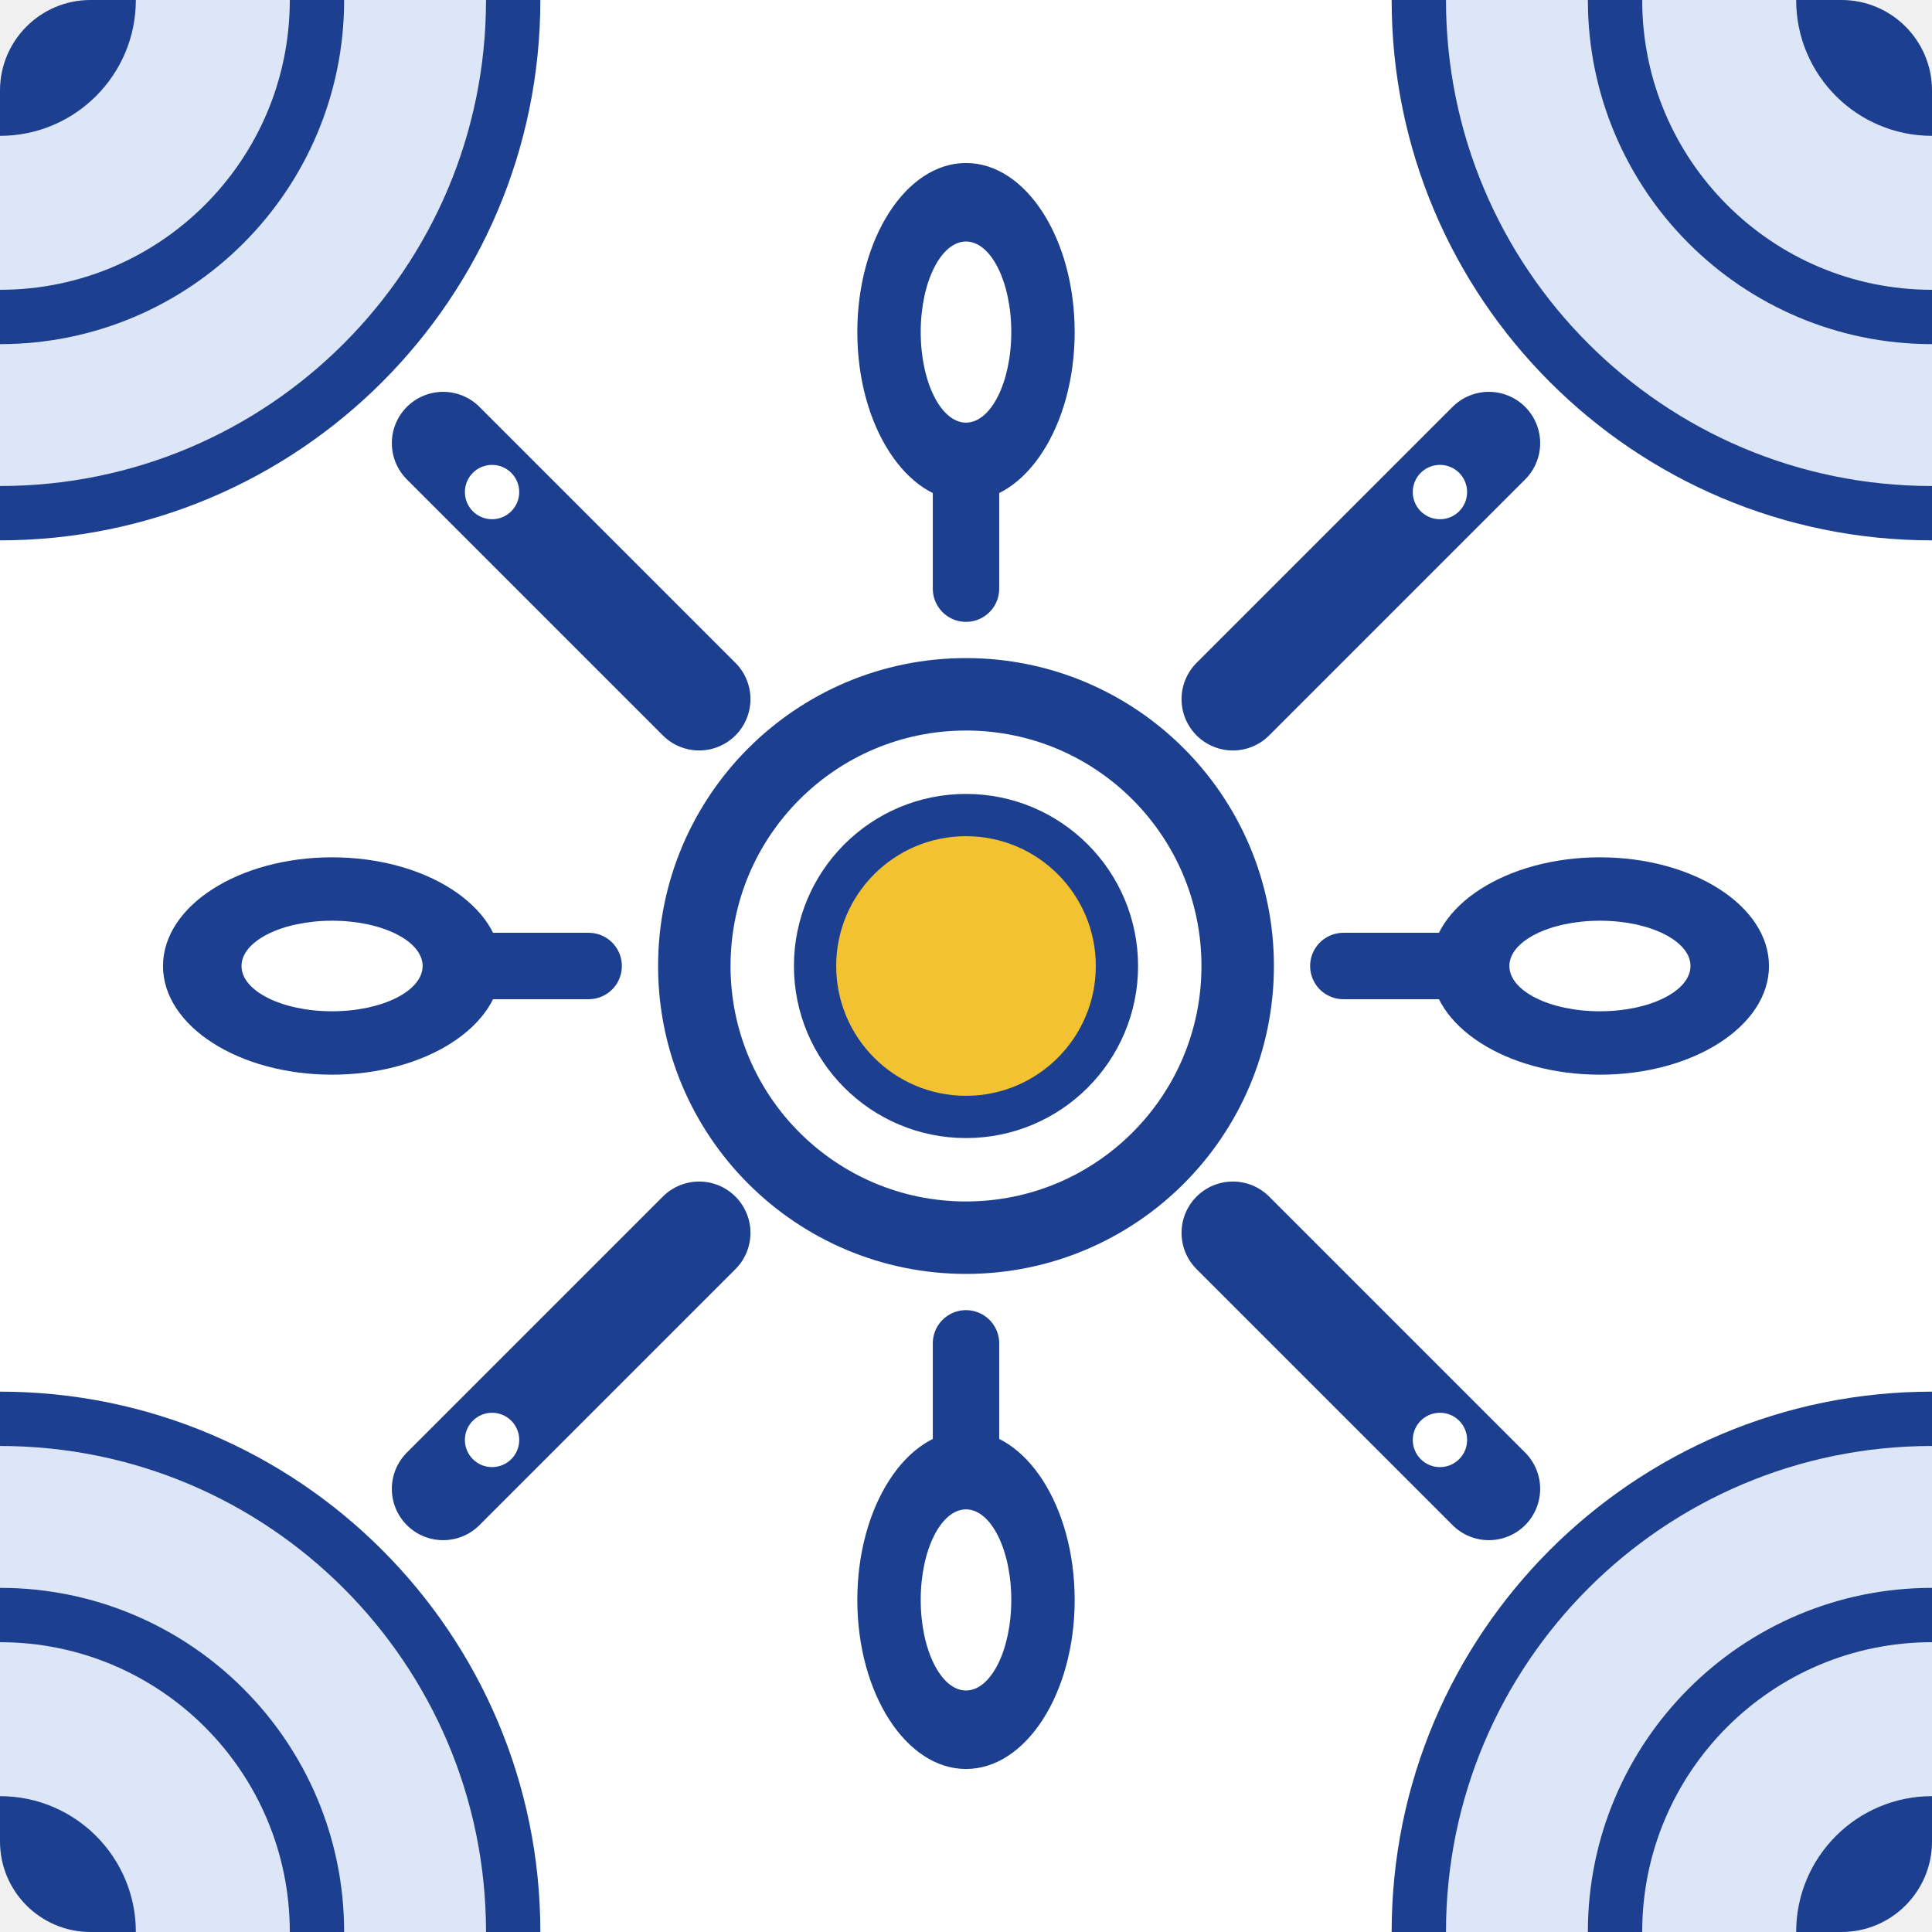
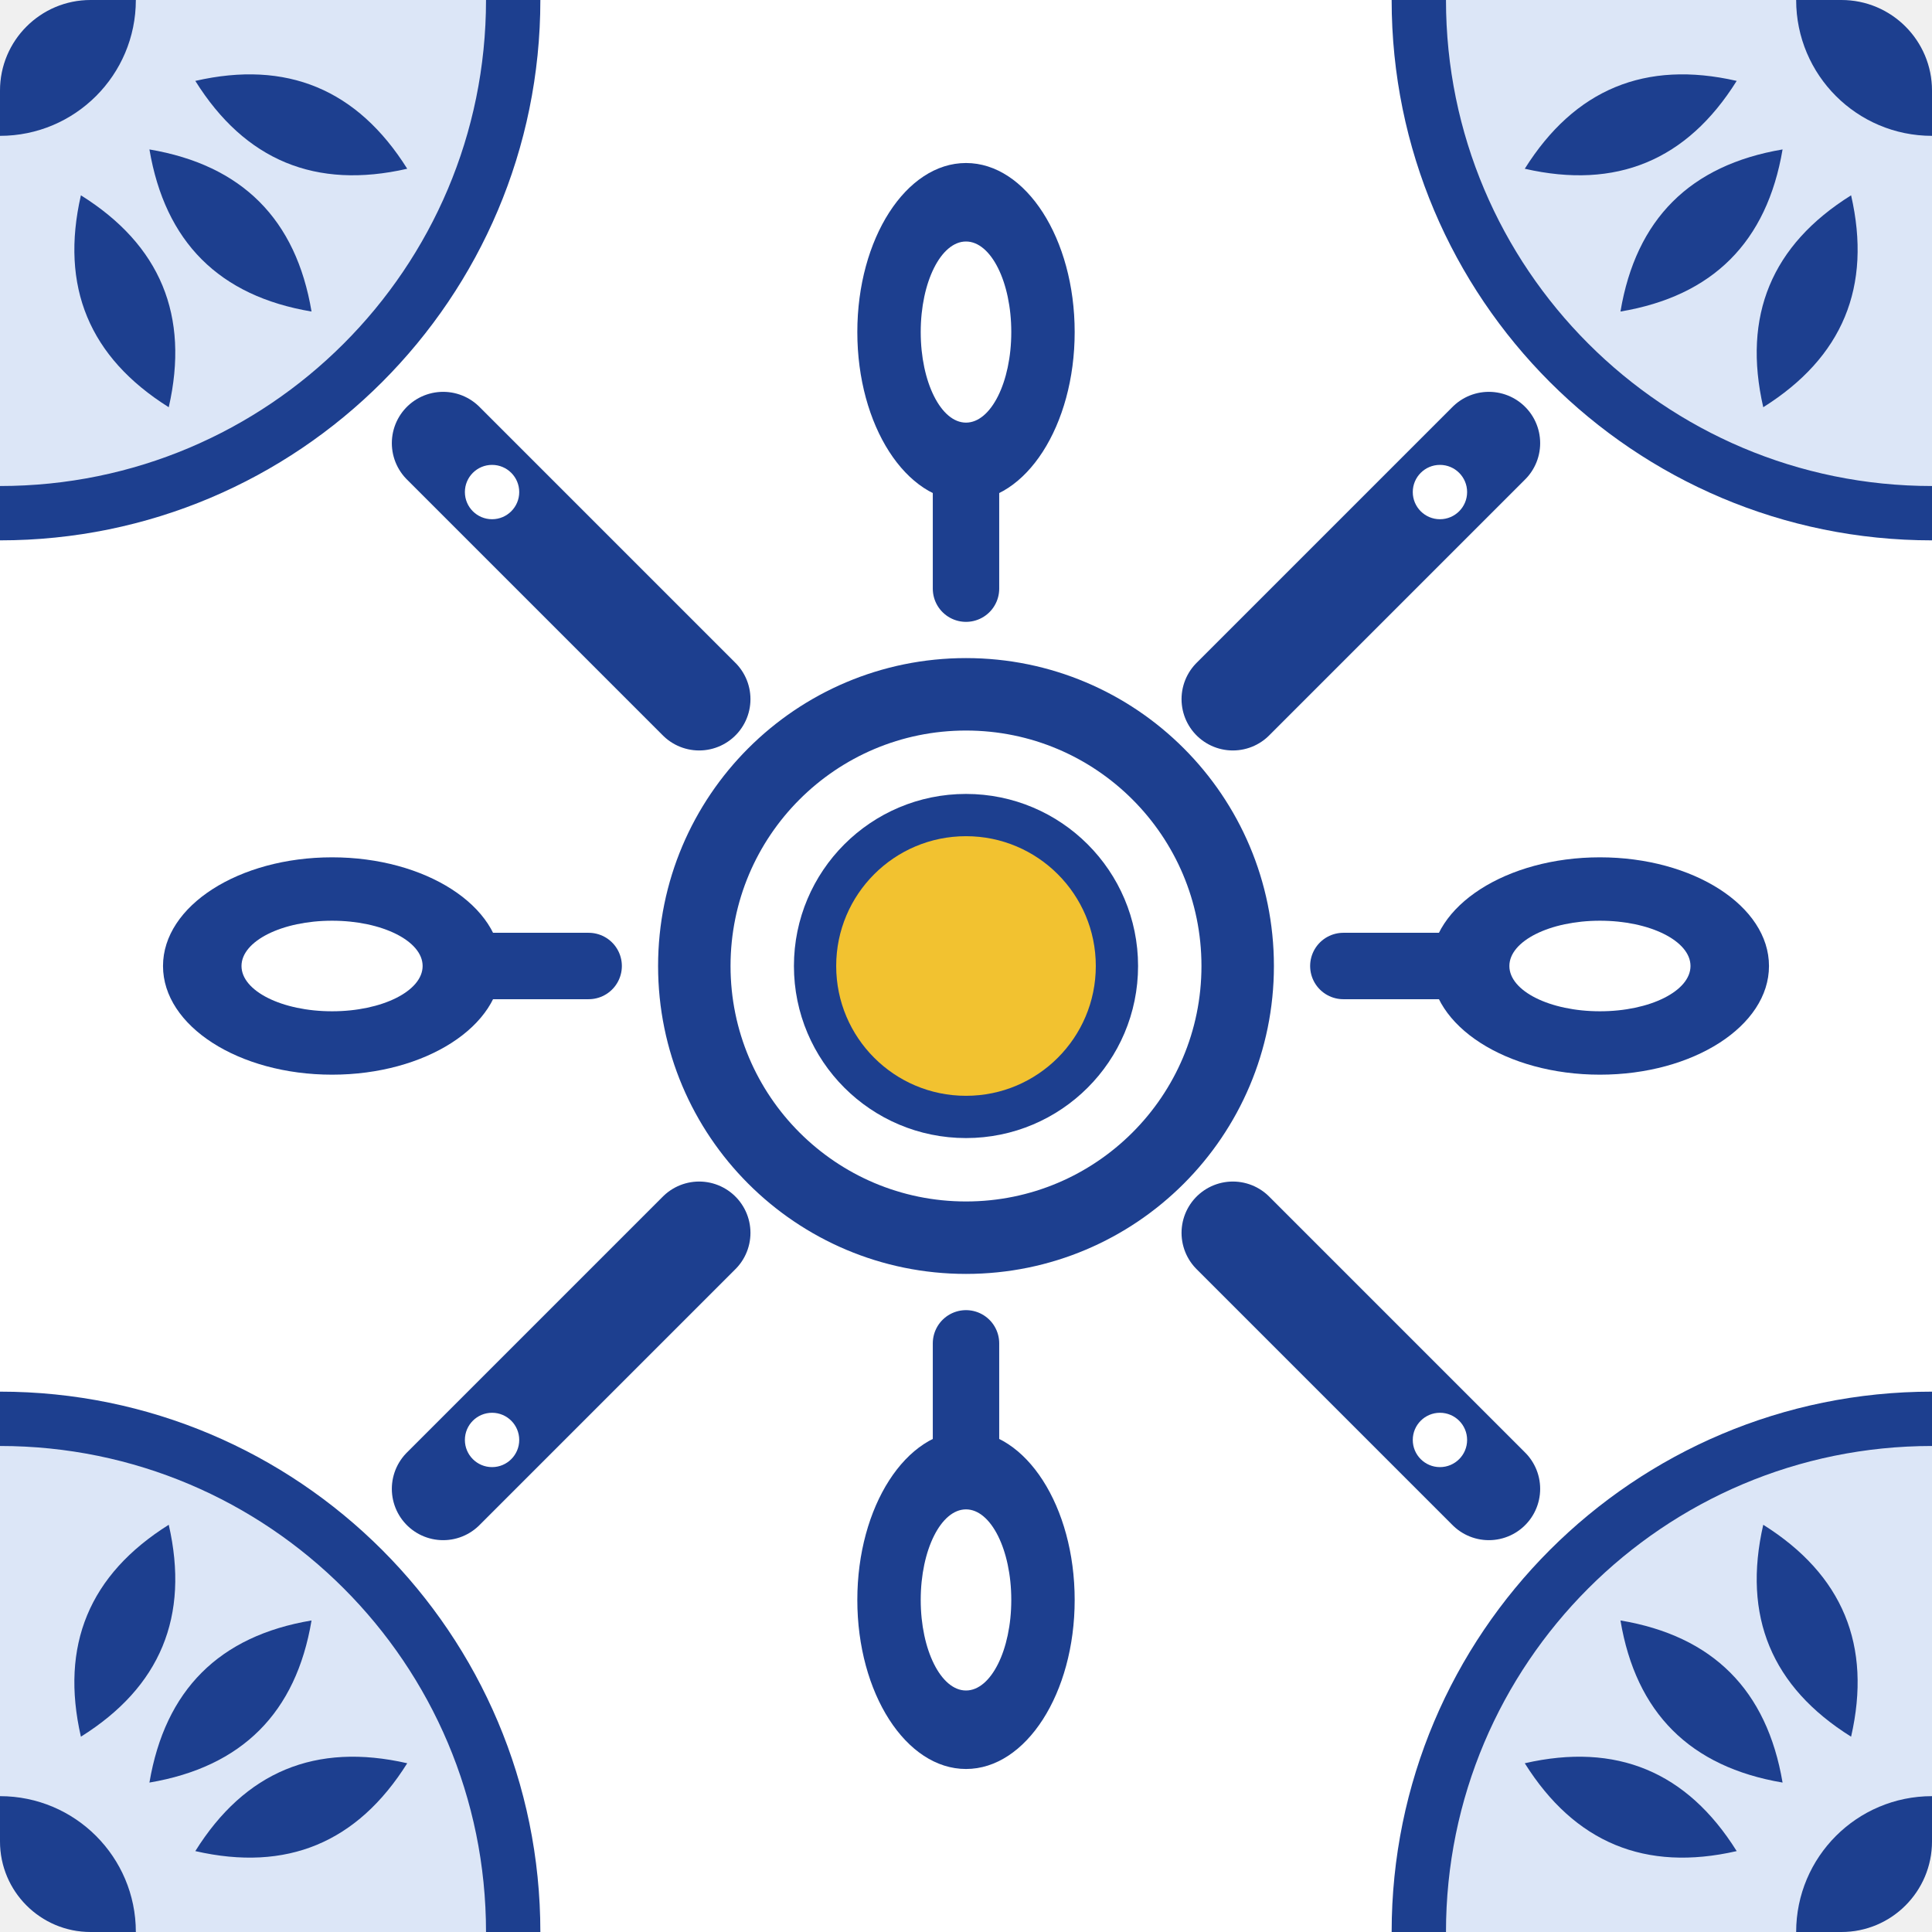
<svg xmlns="http://www.w3.org/2000/svg" viewBox="0 0 64 64">
  <rect width="64" height="64" rx="3" fill="#FFFFFF" />
  <clipPath id="t">
    <rect width="64" height="64" rx="3" />
  </clipPath>
  <g clip-path="url(#t)">
    <circle cx="0" cy="0" r="17" fill="#DCE6F7" />
    <circle cx="0" cy="0" r="17" fill="none" stroke="#1D3F8F" stroke-width="1.8" />
-     <circle cx="0" cy="0" r="10.5" fill="none" stroke="#1D3F8F" stroke-width="1.8" />
+     <path d="M6.47 2.68Q8.94 6.63 13.49 5.59Q11.01 1.64 6.47 2.68Z" fill="#1D3F8F" />
+     <path d="M4.95 4.95Q5.73 9.55 10.32 10.32Q9.55 5.73 4.95 4.95Z" fill="#1D3F8F" />
+     <path d="M2.68 6.47Q1.64 11.01 5.59 13.49Q6.63 8.94 2.68 6.47Z" fill="#1D3F8F" />
    <circle cx="0" cy="0" r="4.5" fill="#1D3F8F" />
    <circle cx="64" cy="0" r="17" fill="#DCE6F7" />
    <circle cx="64" cy="0" r="17" fill="none" stroke="#1D3F8F" stroke-width="1.8" />
-     <circle cx="64" cy="0" r="10.5" fill="none" stroke="#1D3F8F" stroke-width="1.8" />
+     <path d="M61.32 6.47Q57.37 8.94 58.41 13.49Q62.36 11.01 61.32 6.47Z" fill="#1D3F8F" />
+     <path d="M59.05 4.95Q54.45 5.73 53.68 10.32Q58.27 9.55 59.05 4.95Z" fill="#1D3F8F" />
+     <path d="M57.53 2.68Q52.99 1.64 50.51 5.59Q55.06 6.63 57.53 2.68Z" fill="#1D3F8F" />
    <circle cx="64" cy="0" r="4.5" fill="#1D3F8F" />
    <circle cx="0" cy="64" r="17" fill="#DCE6F7" />
    <circle cx="0" cy="64" r="17" fill="none" stroke="#1D3F8F" stroke-width="1.8" />
-     <circle cx="0" cy="64" r="10.5" fill="none" stroke="#1D3F8F" stroke-width="1.8" />
+     <path d="M2.68 57.53Q6.63 55.06 5.59 50.51Q1.64 52.99 2.68 57.53Z" fill="#1D3F8F" />
+     <path d="M4.95 59.05Q9.55 58.27 10.32 53.68Q5.73 54.45 4.95 59.05Z" fill="#1D3F8F" />
+     <path d="M6.47 61.32Q11.01 62.36 13.49 58.41Q8.94 57.37 6.47 61.32Z" fill="#1D3F8F" />
    <circle cx="0" cy="64" r="4.5" fill="#1D3F8F" />
    <circle cx="64" cy="64" r="17" fill="#DCE6F7" />
    <circle cx="64" cy="64" r="17" fill="none" stroke="#1D3F8F" stroke-width="1.8" />
-     <circle cx="64" cy="64" r="10.5" fill="none" stroke="#1D3F8F" stroke-width="1.8" />
+     <path d="M57.53 61.32Q55.06 57.37 50.51 58.41Q52.99 62.36 57.53 61.32Z" fill="#1D3F8F" />
+     <path d="M59.05 59.05Q58.27 54.45 53.68 53.68Q54.45 58.27 59.05 59.05Z" fill="#1D3F8F" />
+     <path d="M61.32 57.53Q62.36 52.99 58.41 50.51Q57.37 55.06 61.32 57.53Z" fill="#1D3F8F" />
    <circle cx="64" cy="64" r="4.5" fill="#1D3F8F" />
  </g>
  <path d="M40.84 40.84L49.32 49.32" stroke="#1D3F8F" stroke-width="3.4" stroke-linecap="round" />
  <circle cx="47.7" cy="47.7" r="0.9" fill="#FFFFFF" />
  <path d="M23.16 40.84L14.68 49.32" stroke="#1D3F8F" stroke-width="3.4" stroke-linecap="round" />
  <circle cx="16.3" cy="47.7" r="0.9" fill="#FFFFFF" />
  <path d="M23.16 23.16L14.68 14.68" stroke="#1D3F8F" stroke-width="3.4" stroke-linecap="round" />
  <circle cx="16.3" cy="16.3" r="0.9" fill="#FFFFFF" />
  <path d="M40.84 23.16L49.32 14.68" stroke="#1D3F8F" stroke-width="3.4" stroke-linecap="round" />
  <circle cx="47.7" cy="16.3" r="0.9" fill="#FFFFFF" />
  <path d="M44.5 32L48 32" stroke="#1D3F8F" stroke-width="2.2" stroke-linecap="round" />
  <ellipse cx="53" cy="32" rx="3.6" ry="5.6" transform="rotate(90 53 32)" fill="#1D3F8F" />
  <ellipse cx="53" cy="32" rx="1.5" ry="3" transform="rotate(90 53 32)" fill="#FFFFFF" />
  <path d="M32 44.5L32 48" stroke="#1D3F8F" stroke-width="2.2" stroke-linecap="round" />
  <ellipse cx="32" cy="53" rx="3.6" ry="5.6" transform="rotate(180 32 53)" fill="#1D3F8F" />
  <ellipse cx="32" cy="53" rx="1.5" ry="3" transform="rotate(180 32 53)" fill="#FFFFFF" />
  <path d="M19.5 32L16 32" stroke="#1D3F8F" stroke-width="2.2" stroke-linecap="round" />
  <ellipse cx="11" cy="32" rx="3.6" ry="5.6" transform="rotate(270 11 32)" fill="#1D3F8F" />
  <ellipse cx="11" cy="32" rx="1.5" ry="3" transform="rotate(270 11 32)" fill="#FFFFFF" />
  <path d="M32 19.5L32 16" stroke="#1D3F8F" stroke-width="2.2" stroke-linecap="round" />
  <ellipse cx="32" cy="11" rx="3.6" ry="5.6" transform="rotate(360 32 11)" fill="#1D3F8F" />
  <ellipse cx="32" cy="11" rx="1.5" ry="3" transform="rotate(360 32 11)" fill="#FFFFFF" />
  <circle cx="32" cy="32" r="9" fill="#FFFFFF" stroke="#1D3F8F" stroke-width="2.4" />
  <circle cx="32" cy="32" r="5" fill="#F2C230" stroke="#1D3F8F" stroke-width="1.4" />
</svg>
